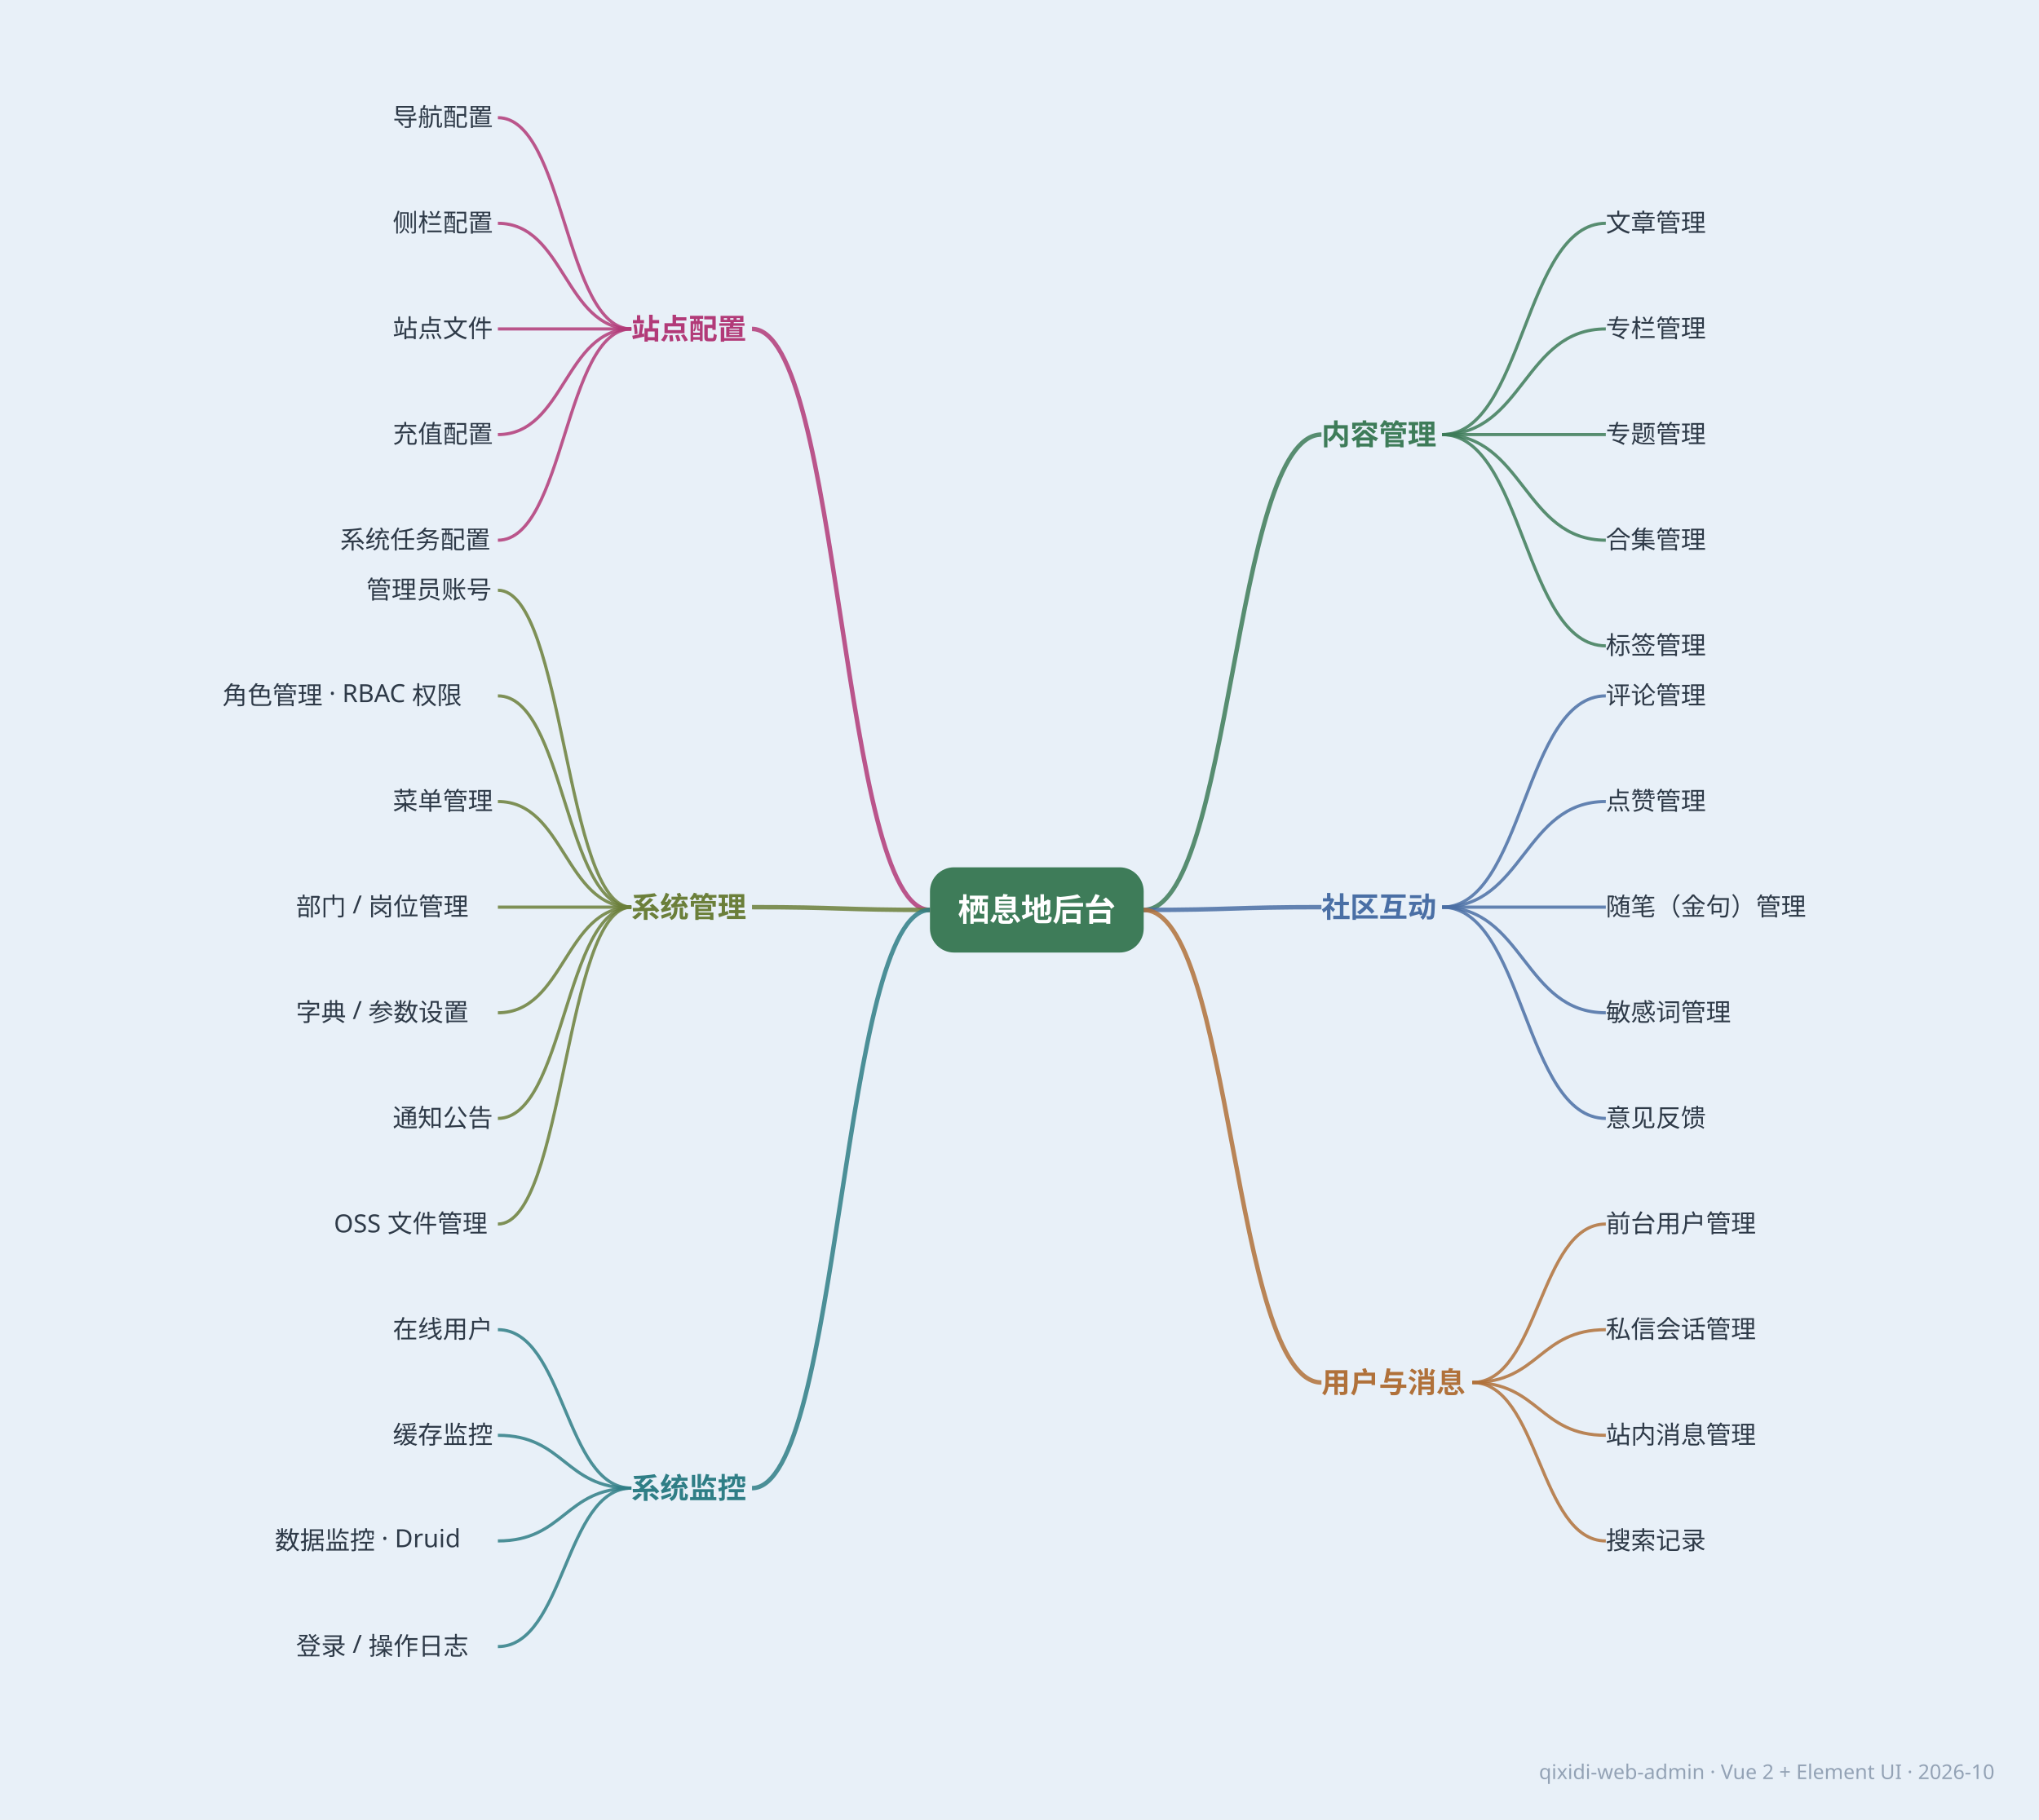
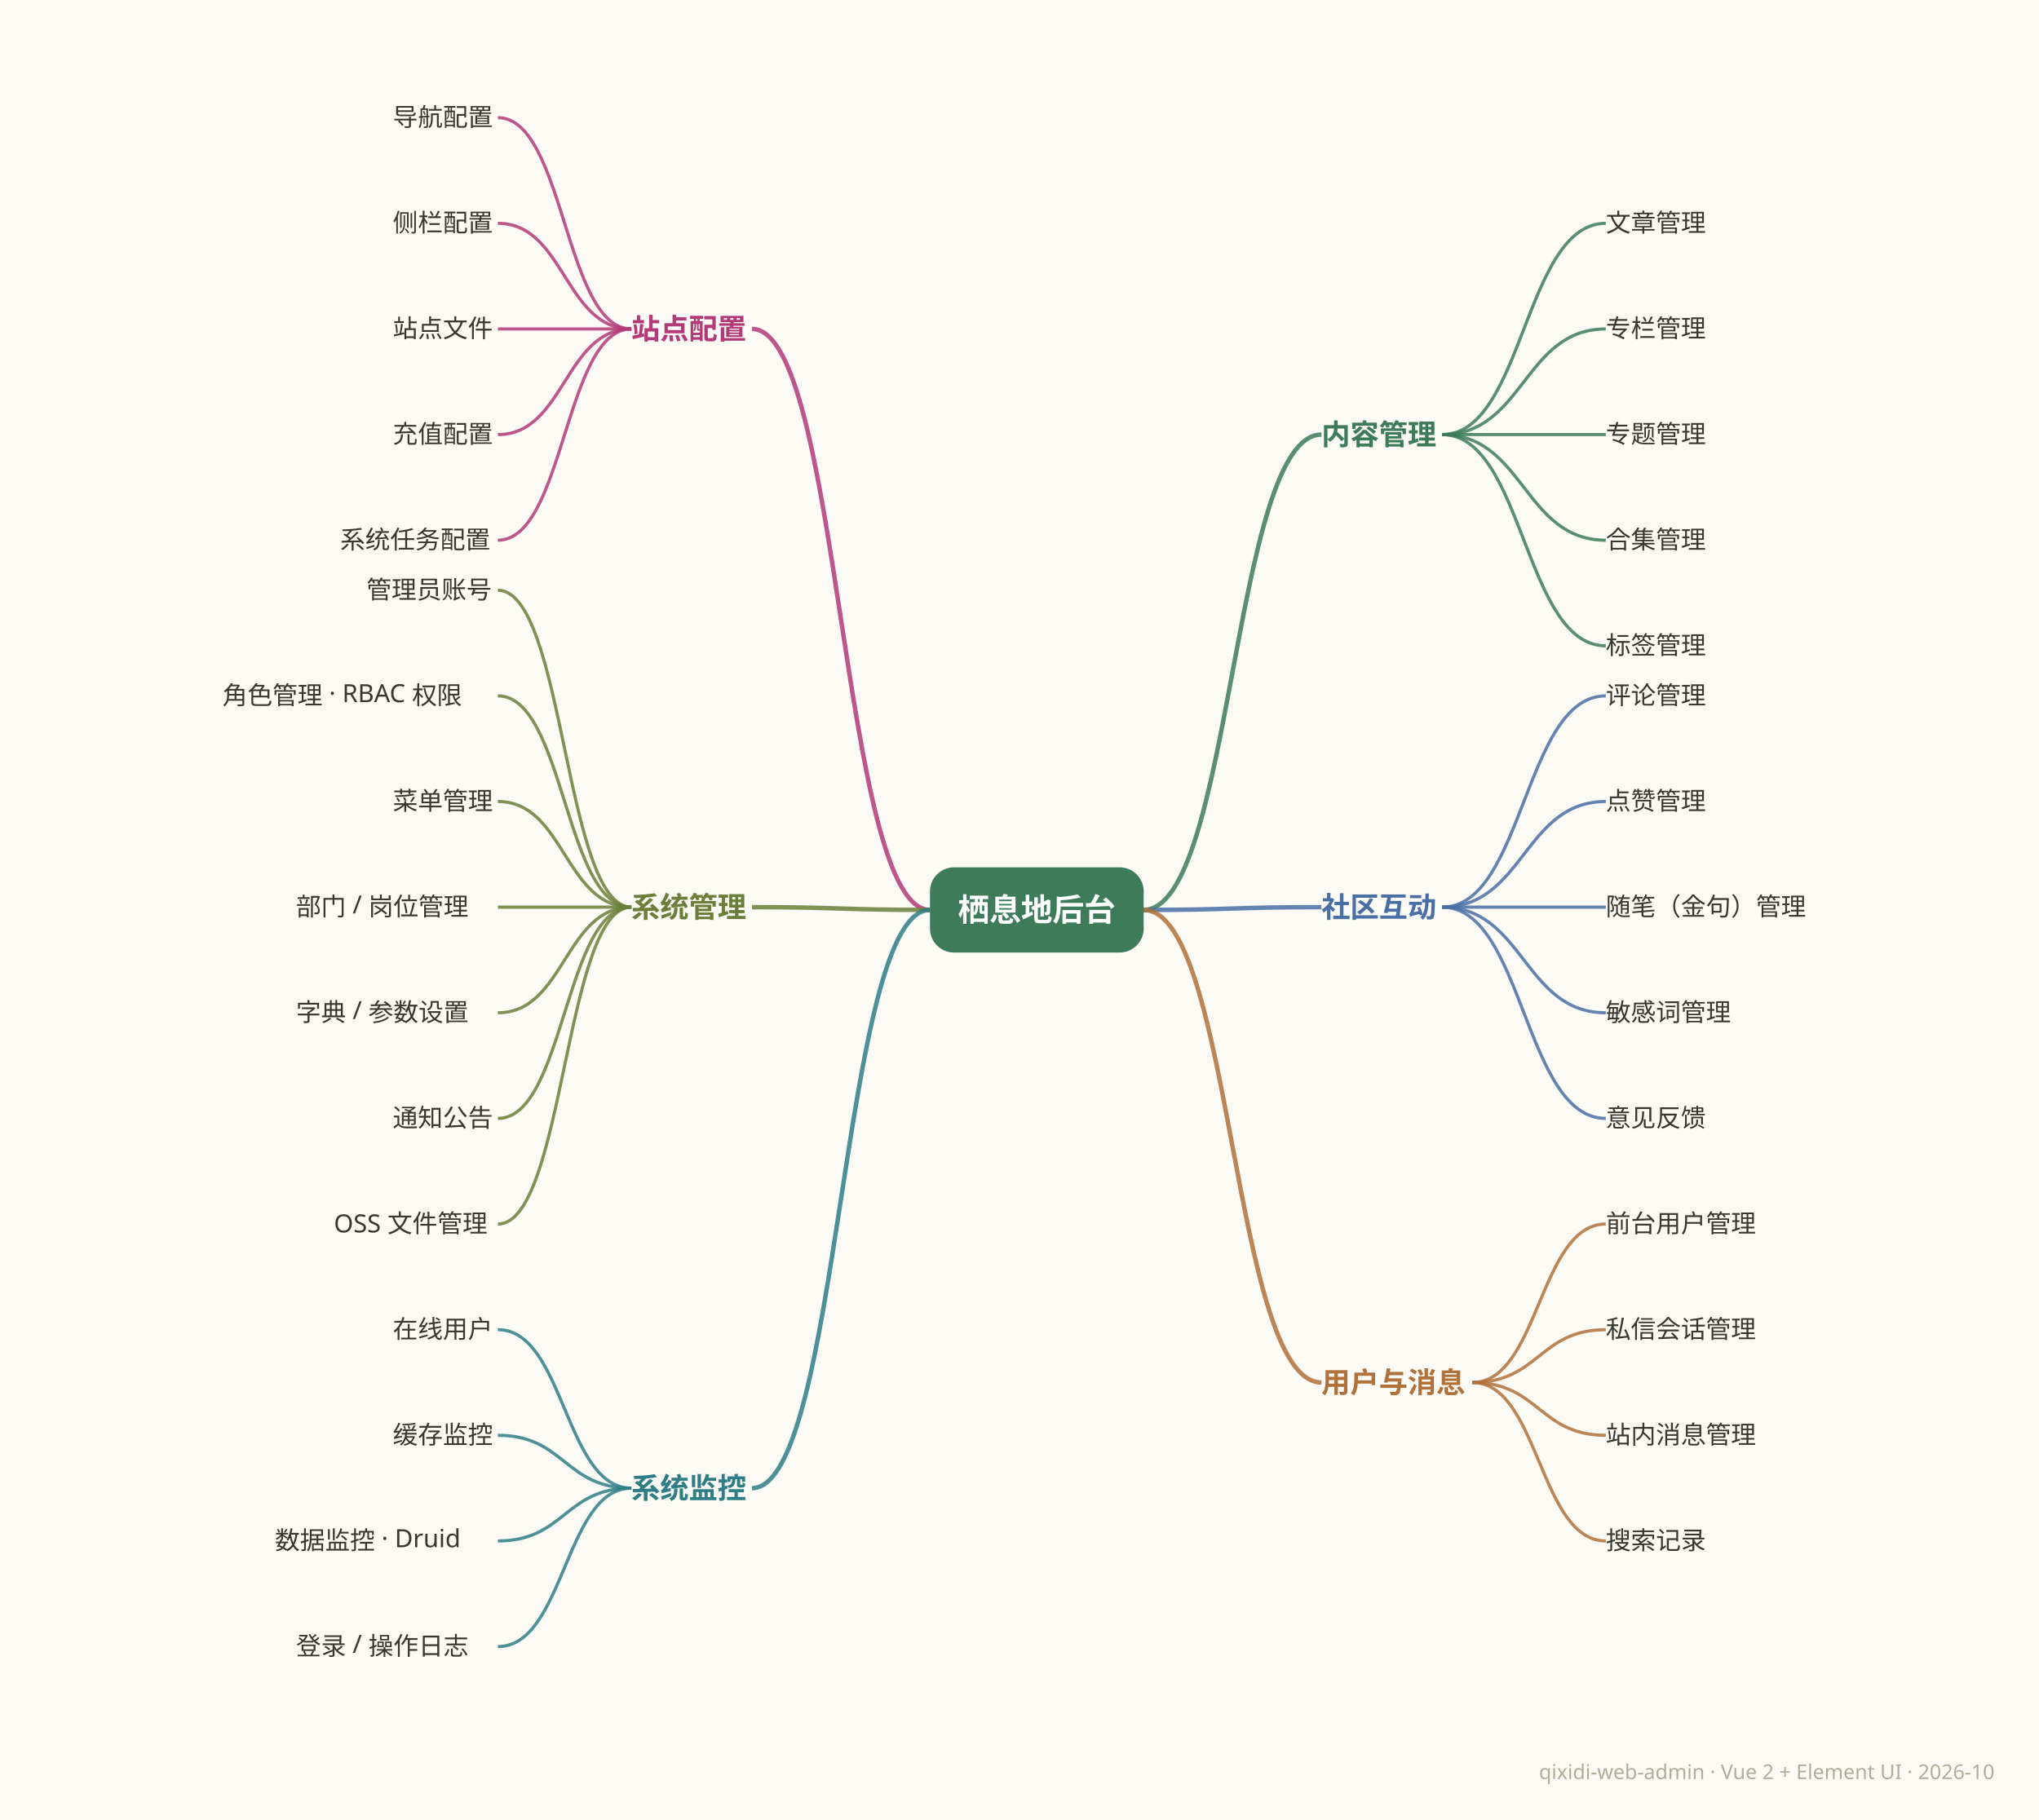
<svg xmlns="http://www.w3.org/2000/svg" font-family="'PingFang SC','Microsoft YaHei','Noto Sans SC',sans-serif" viewBox="0 0 1100 982">
-   <rect width="100%" height="100%" fill="#e8f0f8" />
+   <rect width="100%" height="100%" fill="#FBFAF5" />
  <path d="M 616.9 491.0 C 664.9 491.0, 664.9 234.5, 712.9 234.5" fill="none" stroke="#3E7C59" stroke-width="2.4" stroke-opacity="0.85" />
  <path d="M 778.0 234.5 C 822.1 234.5, 822.1 120.5, 866.3 120.5" fill="none" stroke="#3E7C59" stroke-width="1.7" stroke-opacity="0.85" />
  <path d="M 778.0 234.5 C 822.1 234.5, 822.1 177.5, 866.3 177.5" fill="none" stroke="#3E7C59" stroke-width="1.7" stroke-opacity="0.85" />
  <path d="M 778.0 234.5 C 822.1 234.5, 822.1 234.5, 866.3 234.5" fill="none" stroke="#3E7C59" stroke-width="1.7" stroke-opacity="0.85" />
  <path d="M 778.0 234.5 C 822.1 234.5, 822.1 291.5, 866.3 291.5" fill="none" stroke="#3E7C59" stroke-width="1.7" stroke-opacity="0.85" />
  <path d="M 778.0 234.5 C 822.1 234.5, 822.1 348.5, 866.3 348.5" fill="none" stroke="#3E7C59" stroke-width="1.7" stroke-opacity="0.85" />
  <path d="M 616.9 491.0 C 664.9 491.0, 664.9 489.5, 712.9 489.5" fill="none" stroke="#4A6FA5" stroke-width="2.4" stroke-opacity="0.85" />
  <path d="M 778.0 489.5 C 822.1 489.5, 822.1 375.5, 866.3 375.5" fill="none" stroke="#4A6FA5" stroke-width="1.7" stroke-opacity="0.85" />
  <path d="M 778.0 489.5 C 822.1 489.5, 822.1 432.5, 866.3 432.5" fill="none" stroke="#4A6FA5" stroke-width="1.7" stroke-opacity="0.85" />
  <path d="M 778.0 489.5 C 822.1 489.5, 822.1 489.5, 866.3 489.5" fill="none" stroke="#4A6FA5" stroke-width="1.7" stroke-opacity="0.85" />
  <path d="M 778.0 489.5 C 822.1 489.5, 822.1 546.5, 866.3 546.5" fill="none" stroke="#4A6FA5" stroke-width="1.7" stroke-opacity="0.85" />
  <path d="M 778.0 489.5 C 822.1 489.5, 822.1 603.5, 866.3 603.5" fill="none" stroke="#4A6FA5" stroke-width="1.7" stroke-opacity="0.85" />
  <path d="M 616.9 491.0 C 664.9 491.0, 664.9 746.0, 712.9 746.0" fill="none" stroke="#B0713A" stroke-width="2.4" stroke-opacity="0.85" />
  <path d="M 794.3 746.0 C 830.3 746.0, 830.3 660.5, 866.3 660.5" fill="none" stroke="#B0713A" stroke-width="1.7" stroke-opacity="0.85" />
  <path d="M 794.3 746.0 C 830.3 746.0, 830.3 717.5, 866.3 717.5" fill="none" stroke="#B0713A" stroke-width="1.7" stroke-opacity="0.85" />
  <path d="M 794.3 746.0 C 830.3 746.0, 830.3 774.5, 866.3 774.5" fill="none" stroke="#B0713A" stroke-width="1.7" stroke-opacity="0.85" />
  <path d="M 794.3 746.0 C 830.3 746.0, 830.3 831.5, 866.3 831.5" fill="none" stroke="#B0713A" stroke-width="1.7" stroke-opacity="0.85" />
  <text x="712.9" y="240.0" font-size="15.5" font-weight="700" fill="#3E7C59">内容管理</text>
-   <text x="866.3" y="125.0" font-size="13.5" fill="#2E3A48">文章管理</text>
-   <text x="866.3" y="182.0" font-size="13.5" fill="#2E3A48">专栏管理</text>
-   <text x="866.3" y="239.0" font-size="13.5" fill="#2E3A48">专题管理</text>
-   <text x="866.3" y="296.0" font-size="13.5" fill="#2E3A48">合集管理</text>
-   <text x="866.3" y="353.0" font-size="13.5" fill="#2E3A48">标签管理</text>
+   <text x="866.3" y="125.0" font-size="13.5" fill="#3A372F">文章管理</text>
+   <text x="866.3" y="182.0" font-size="13.5" fill="#3A372F">专栏管理</text>
+   <text x="866.3" y="239.0" font-size="13.5" fill="#3A372F">专题管理</text>
+   <text x="866.3" y="296.0" font-size="13.5" fill="#3A372F">合集管理</text>
+   <text x="866.3" y="353.0" font-size="13.5" fill="#3A372F">标签管理</text>
  <text x="712.9" y="495.0" font-size="15.5" font-weight="700" fill="#4A6FA5">社区互动</text>
-   <text x="866.3" y="380.0" font-size="13.5" fill="#2E3A48">评论管理</text>
-   <text x="866.3" y="437.0" font-size="13.5" fill="#2E3A48">点赞管理</text>
-   <text x="866.3" y="494.0" font-size="13.5" fill="#2E3A48">随笔（金句）管理</text>
-   <text x="866.3" y="551.0" font-size="13.5" fill="#2E3A48">敏感词管理</text>
-   <text x="866.3" y="608.0" font-size="13.5" fill="#2E3A48">意见反馈</text>
+   <text x="866.3" y="380.0" font-size="13.5" fill="#3A372F">评论管理</text>
+   <text x="866.3" y="437.0" font-size="13.5" fill="#3A372F">点赞管理</text>
+   <text x="866.3" y="494.0" font-size="13.5" fill="#3A372F">随笔（金句）管理</text>
+   <text x="866.3" y="551.0" font-size="13.5" fill="#3A372F">敏感词管理</text>
+   <text x="866.3" y="608.0" font-size="13.5" fill="#3A372F">意见反馈</text>
  <text x="712.9" y="751.5" font-size="15.5" font-weight="700" fill="#B0713A">用户与消息</text>
-   <text x="866.3" y="665.0" font-size="13.5" fill="#2E3A48">前台用户管理</text>
-   <text x="866.3" y="722.0" font-size="13.5" fill="#2E3A48">私信会话管理</text>
-   <text x="866.3" y="779.0" font-size="13.5" fill="#2E3A48">站内消息管理</text>
-   <text x="866.3" y="836.0" font-size="13.5" fill="#2E3A48">搜索记录</text>
+   <text x="866.3" y="665.0" font-size="13.5" fill="#3A372F">前台用户管理</text>
+   <text x="866.3" y="722.0" font-size="13.5" fill="#3A372F">私信会话管理</text>
+   <text x="866.3" y="779.0" font-size="13.5" fill="#3A372F">站内消息管理</text>
+   <text x="866.3" y="836.0" font-size="13.5" fill="#3A372F">搜索记录</text>
  <path d="M 501.7 491.0 C 453.7 491.0, 453.7 177.5, 405.7 177.5" fill="none" stroke="#B23A78" stroke-width="2.4" stroke-opacity="0.85" />
  <path d="M 340.6 177.5 C 304.6 177.5, 304.6 63.5, 268.6 63.5" fill="none" stroke="#B23A78" stroke-width="1.7" stroke-opacity="0.85" />
  <path d="M 340.6 177.5 C 304.6 177.5, 304.6 120.5, 268.6 120.5" fill="none" stroke="#B23A78" stroke-width="1.7" stroke-opacity="0.85" />
  <path d="M 340.6 177.5 C 304.6 177.5, 304.6 177.5, 268.6 177.5" fill="none" stroke="#B23A78" stroke-width="1.7" stroke-opacity="0.85" />
  <path d="M 340.6 177.5 C 304.6 177.5, 304.6 234.5, 268.6 234.5" fill="none" stroke="#B23A78" stroke-width="1.7" stroke-opacity="0.85" />
  <path d="M 340.6 177.5 C 304.6 177.5, 304.6 291.5, 268.6 291.5" fill="none" stroke="#B23A78" stroke-width="1.7" stroke-opacity="0.85" />
  <path d="M 501.7 491.0 C 453.7 491.0, 453.7 489.5, 405.7 489.5" fill="none" stroke="#6B7F3A" stroke-width="2.4" stroke-opacity="0.85" />
  <path d="M 340.6 489.5 C 304.6 489.5, 304.6 318.5, 268.6 318.5" fill="none" stroke="#6B7F3A" stroke-width="1.7" stroke-opacity="0.85" />
  <path d="M 340.6 489.5 C 304.6 489.5, 304.6 375.5, 268.6 375.5" fill="none" stroke="#6B7F3A" stroke-width="1.7" stroke-opacity="0.85" />
  <path d="M 340.6 489.5 C 304.6 489.5, 304.6 432.5, 268.6 432.5" fill="none" stroke="#6B7F3A" stroke-width="1.7" stroke-opacity="0.85" />
  <path d="M 340.6 489.5 C 304.6 489.5, 304.6 489.5, 268.6 489.5" fill="none" stroke="#6B7F3A" stroke-width="1.7" stroke-opacity="0.85" />
  <path d="M 340.6 489.5 C 304.6 489.5, 304.6 546.5, 268.6 546.5" fill="none" stroke="#6B7F3A" stroke-width="1.7" stroke-opacity="0.85" />
  <path d="M 340.6 489.5 C 304.6 489.5, 304.6 603.5, 268.6 603.5" fill="none" stroke="#6B7F3A" stroke-width="1.7" stroke-opacity="0.85" />
  <path d="M 340.6 489.5 C 304.6 489.5, 304.6 660.5, 268.6 660.5" fill="none" stroke="#6B7F3A" stroke-width="1.7" stroke-opacity="0.85" />
  <path d="M 501.7 491.0 C 453.7 491.0, 453.7 803.0, 405.7 803.0" fill="none" stroke="#2F7E86" stroke-width="2.4" stroke-opacity="0.85" />
  <path d="M 340.6 803.0 C 304.6 803.0, 304.6 717.5, 268.6 717.5" fill="none" stroke="#2F7E86" stroke-width="1.7" stroke-opacity="0.85" />
  <path d="M 340.6 803.0 C 304.6 803.0, 304.6 774.5, 268.6 774.5" fill="none" stroke="#2F7E86" stroke-width="1.7" stroke-opacity="0.85" />
  <path d="M 340.6 803.0 C 304.6 803.0, 304.6 831.5, 268.6 831.5" fill="none" stroke="#2F7E86" stroke-width="1.7" stroke-opacity="0.85" />
  <path d="M 340.6 803.0 C 304.6 803.0, 304.6 888.5, 268.6 888.5" fill="none" stroke="#2F7E86" stroke-width="1.7" stroke-opacity="0.85" />
  <text x="340.6" y="183.0" font-size="15.5" font-weight="700" fill="#B23A78">站点配置</text>
-   <text x="211.9" y="68.0" font-size="13.5" fill="#2E3A48">导航配置</text>
-   <text x="211.9" y="125.0" font-size="13.5" fill="#2E3A48">侧栏配置</text>
-   <text x="211.9" y="182.0" font-size="13.5" fill="#2E3A48">站点文件</text>
-   <text x="211.9" y="239.0" font-size="13.5" fill="#2E3A48">充值配置</text>
-   <text x="183.5" y="296.0" font-size="13.5" fill="#2E3A48">系统任务配置</text>
+   <text x="211.9" y="68.0" font-size="13.5" fill="#3A372F">导航配置</text>
+   <text x="211.9" y="125.0" font-size="13.5" fill="#3A372F">侧栏配置</text>
+   <text x="211.9" y="182.0" font-size="13.5" fill="#3A372F">站点文件</text>
+   <text x="211.9" y="239.0" font-size="13.5" fill="#3A372F">充值配置</text>
+   <text x="183.5" y="296.0" font-size="13.5" fill="#3A372F">系统任务配置</text>
  <text x="340.6" y="495.0" font-size="15.5" font-weight="700" fill="#6B7F3A">系统管理</text>
-   <text x="197.7" y="323.0" font-size="13.5" fill="#2E3A48">管理员账号</text>
-   <text x="120.0" y="380.0" font-size="13.5" fill="#2E3A48">角色管理 · RBAC 权限</text>
-   <text x="211.9" y="437.0" font-size="13.5" fill="#2E3A48">菜单管理</text>
-   <text x="159.7" y="494.0" font-size="13.5" fill="#2E3A48">部门 / 岗位管理</text>
-   <text x="159.7" y="551.0" font-size="13.5" fill="#2E3A48">字典 / 参数设置</text>
-   <text x="211.9" y="608.0" font-size="13.5" fill="#2E3A48">通知公告</text>
-   <text x="180.1" y="665.0" font-size="13.5" fill="#2E3A48">OSS 文件管理</text>
+   <text x="197.7" y="323.0" font-size="13.5" fill="#3A372F">管理员账号</text>
+   <text x="120.0" y="380.0" font-size="13.5" fill="#3A372F">角色管理 · RBAC 权限</text>
+   <text x="211.9" y="437.0" font-size="13.5" fill="#3A372F">菜单管理</text>
+   <text x="159.7" y="494.0" font-size="13.5" fill="#3A372F">部门 / 岗位管理</text>
+   <text x="159.7" y="551.0" font-size="13.5" fill="#3A372F">字典 / 参数设置</text>
+   <text x="211.9" y="608.0" font-size="13.5" fill="#3A372F">通知公告</text>
+   <text x="180.1" y="665.0" font-size="13.5" fill="#3A372F">OSS 文件管理</text>
  <text x="340.6" y="808.5" font-size="15.5" font-weight="700" fill="#2F7E86">系统监控</text>
-   <text x="211.9" y="722.0" font-size="13.5" fill="#2E3A48">在线用户</text>
-   <text x="211.9" y="779.0" font-size="13.5" fill="#2E3A48">缓存监控</text>
-   <text x="148.3" y="836.0" font-size="13.5" fill="#2E3A48">数据监控 · Druid</text>
-   <text x="159.7" y="893.0" font-size="13.5" fill="#2E3A48">登录 / 操作日志</text>
+   <text x="211.9" y="722.0" font-size="13.5" fill="#3A372F">在线用户</text>
+   <text x="211.9" y="779.0" font-size="13.5" fill="#3A372F">缓存监控</text>
+   <text x="148.3" y="836.0" font-size="13.5" fill="#3A372F">数据监控 · Druid</text>
+   <text x="159.7" y="893.0" font-size="13.5" fill="#3A372F">登录 / 操作日志</text>
  <rect x="501.7" y="468" width="115.3" height="46" rx="13" fill="#3E7C59" />
  <text x="559.3" y="497.0" font-size="17" font-weight="700" fill="#FFFFFF" text-anchor="middle">栖息地后台</text>
-   <text x="1076" y="960" font-size="11" fill="#93A2B5" text-anchor="end">qixidi-web-admin · Vue 2 + Element UI · 2026-10</text>
+   <text x="1076" y="960" font-size="11" fill="#B3AC9D" text-anchor="end">qixidi-web-admin · Vue 2 + Element UI · 2026-10</text>
</svg>
